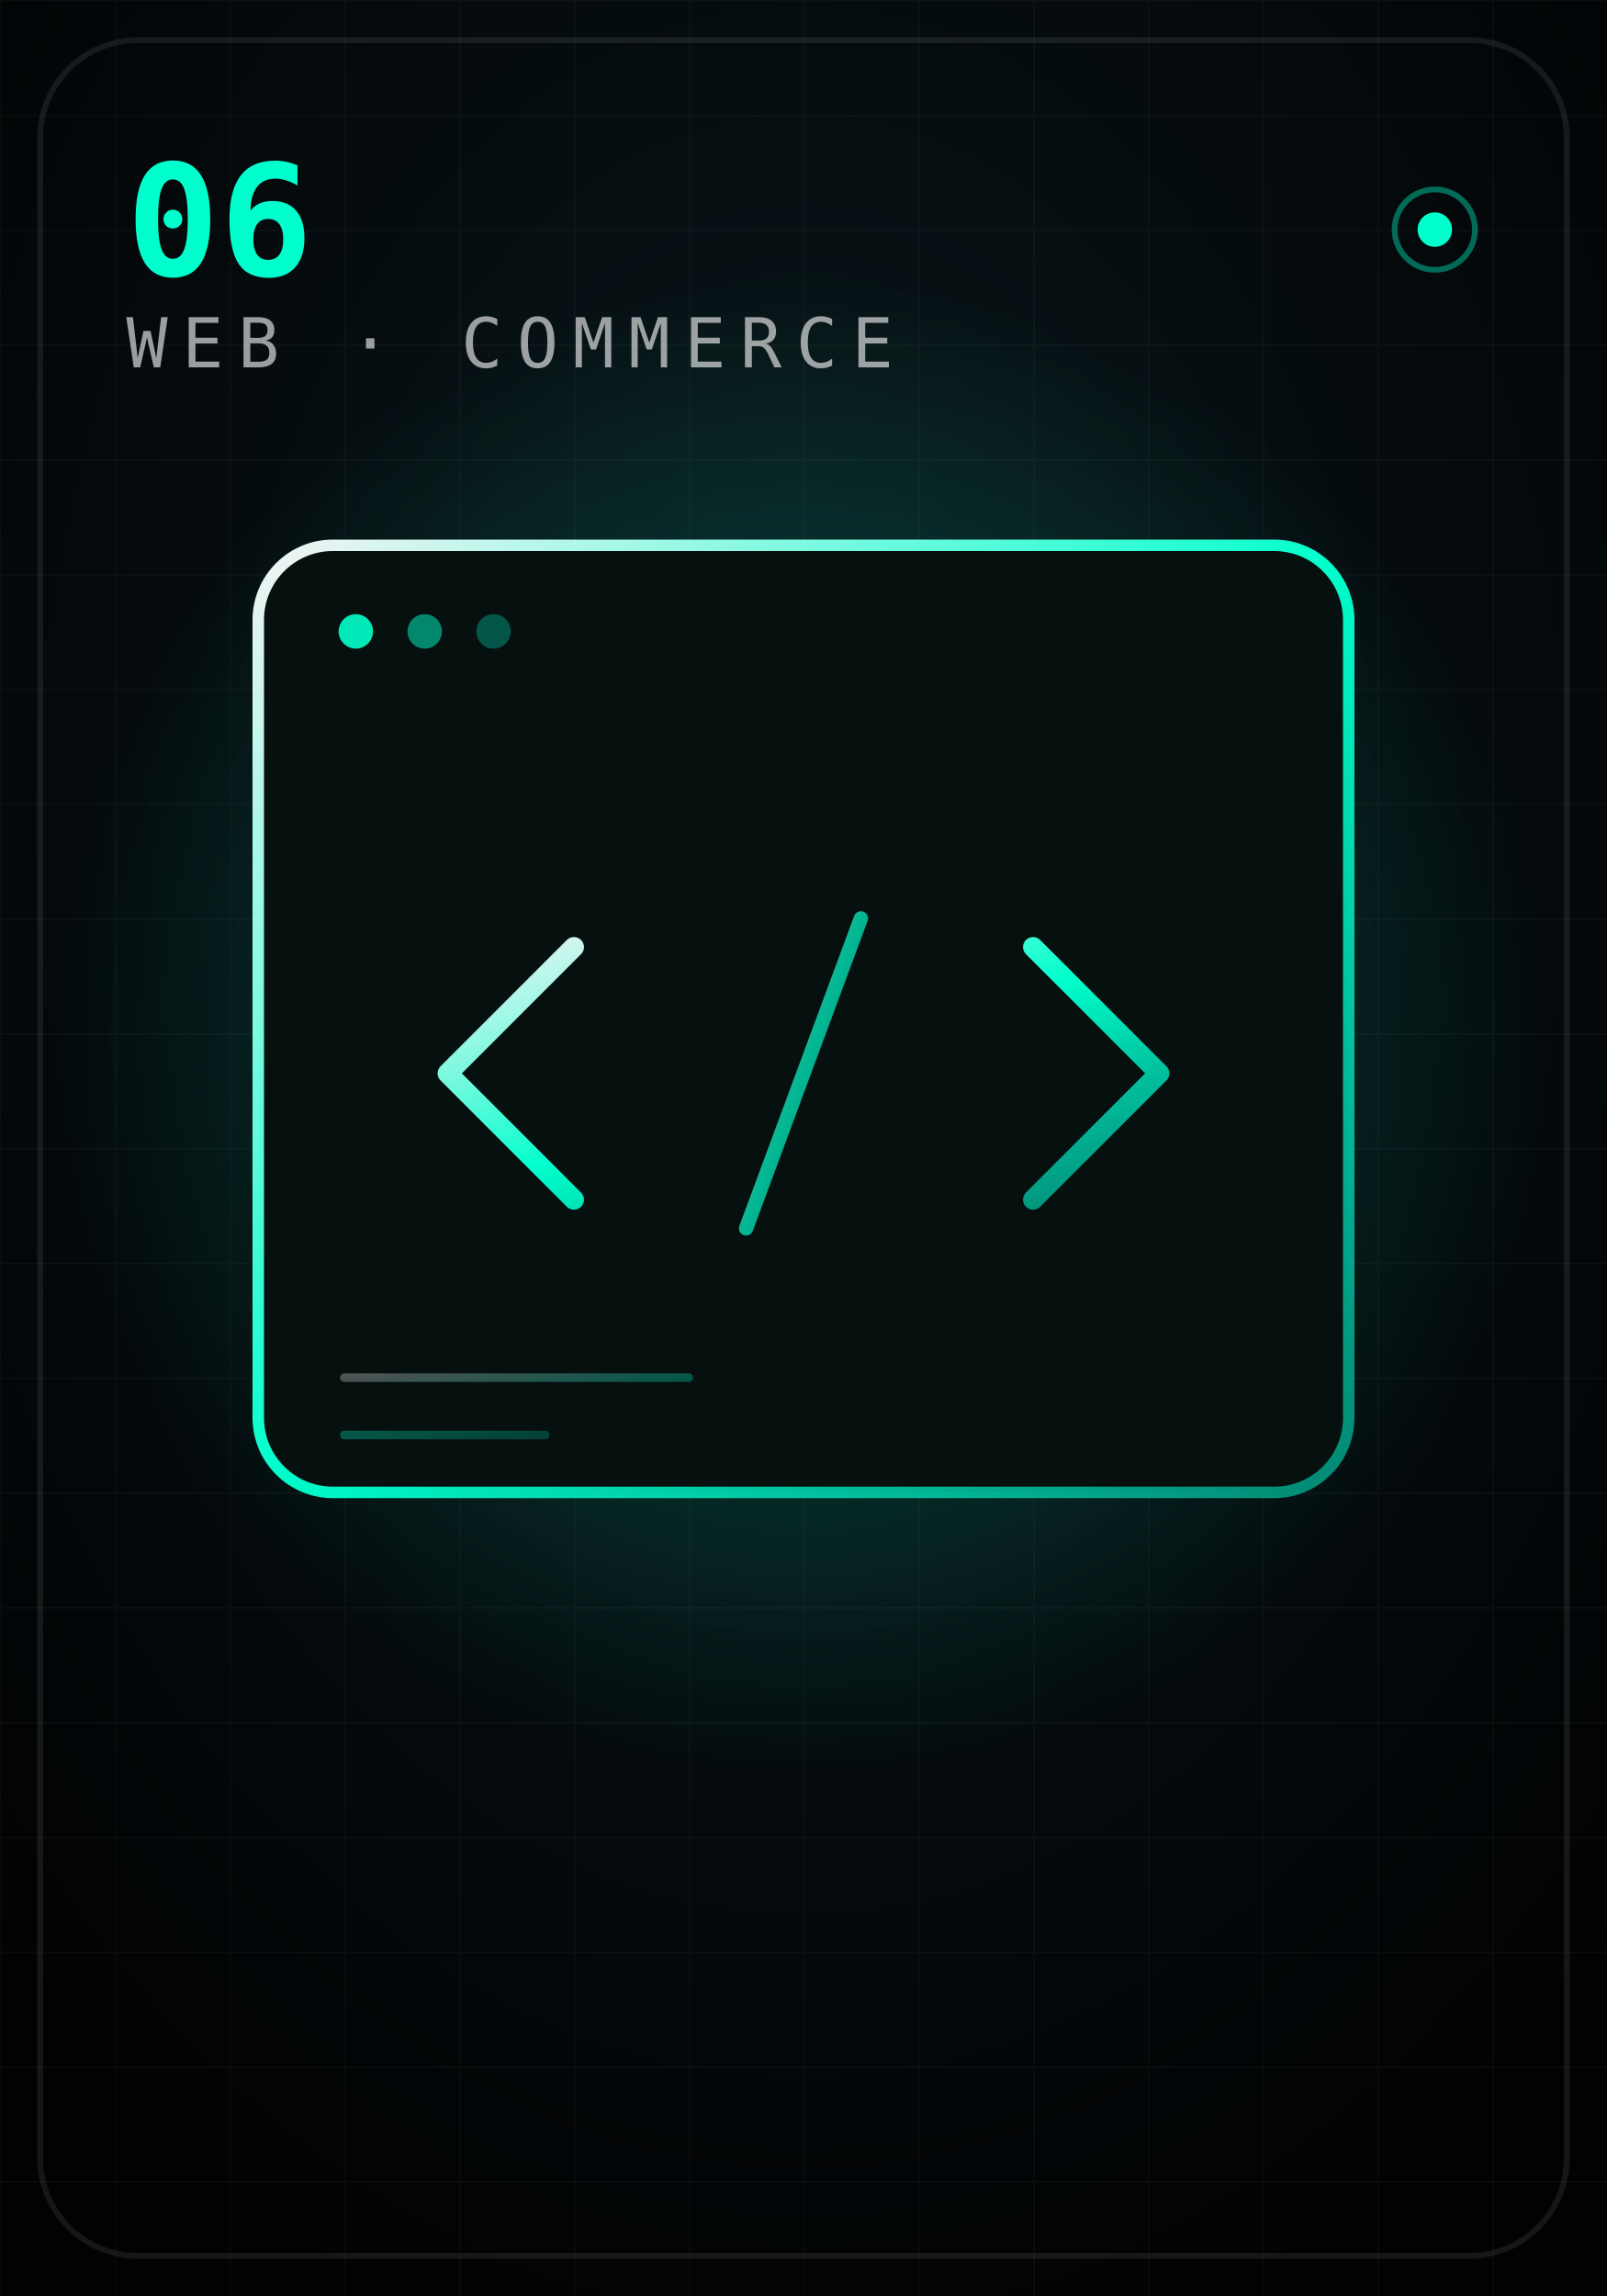
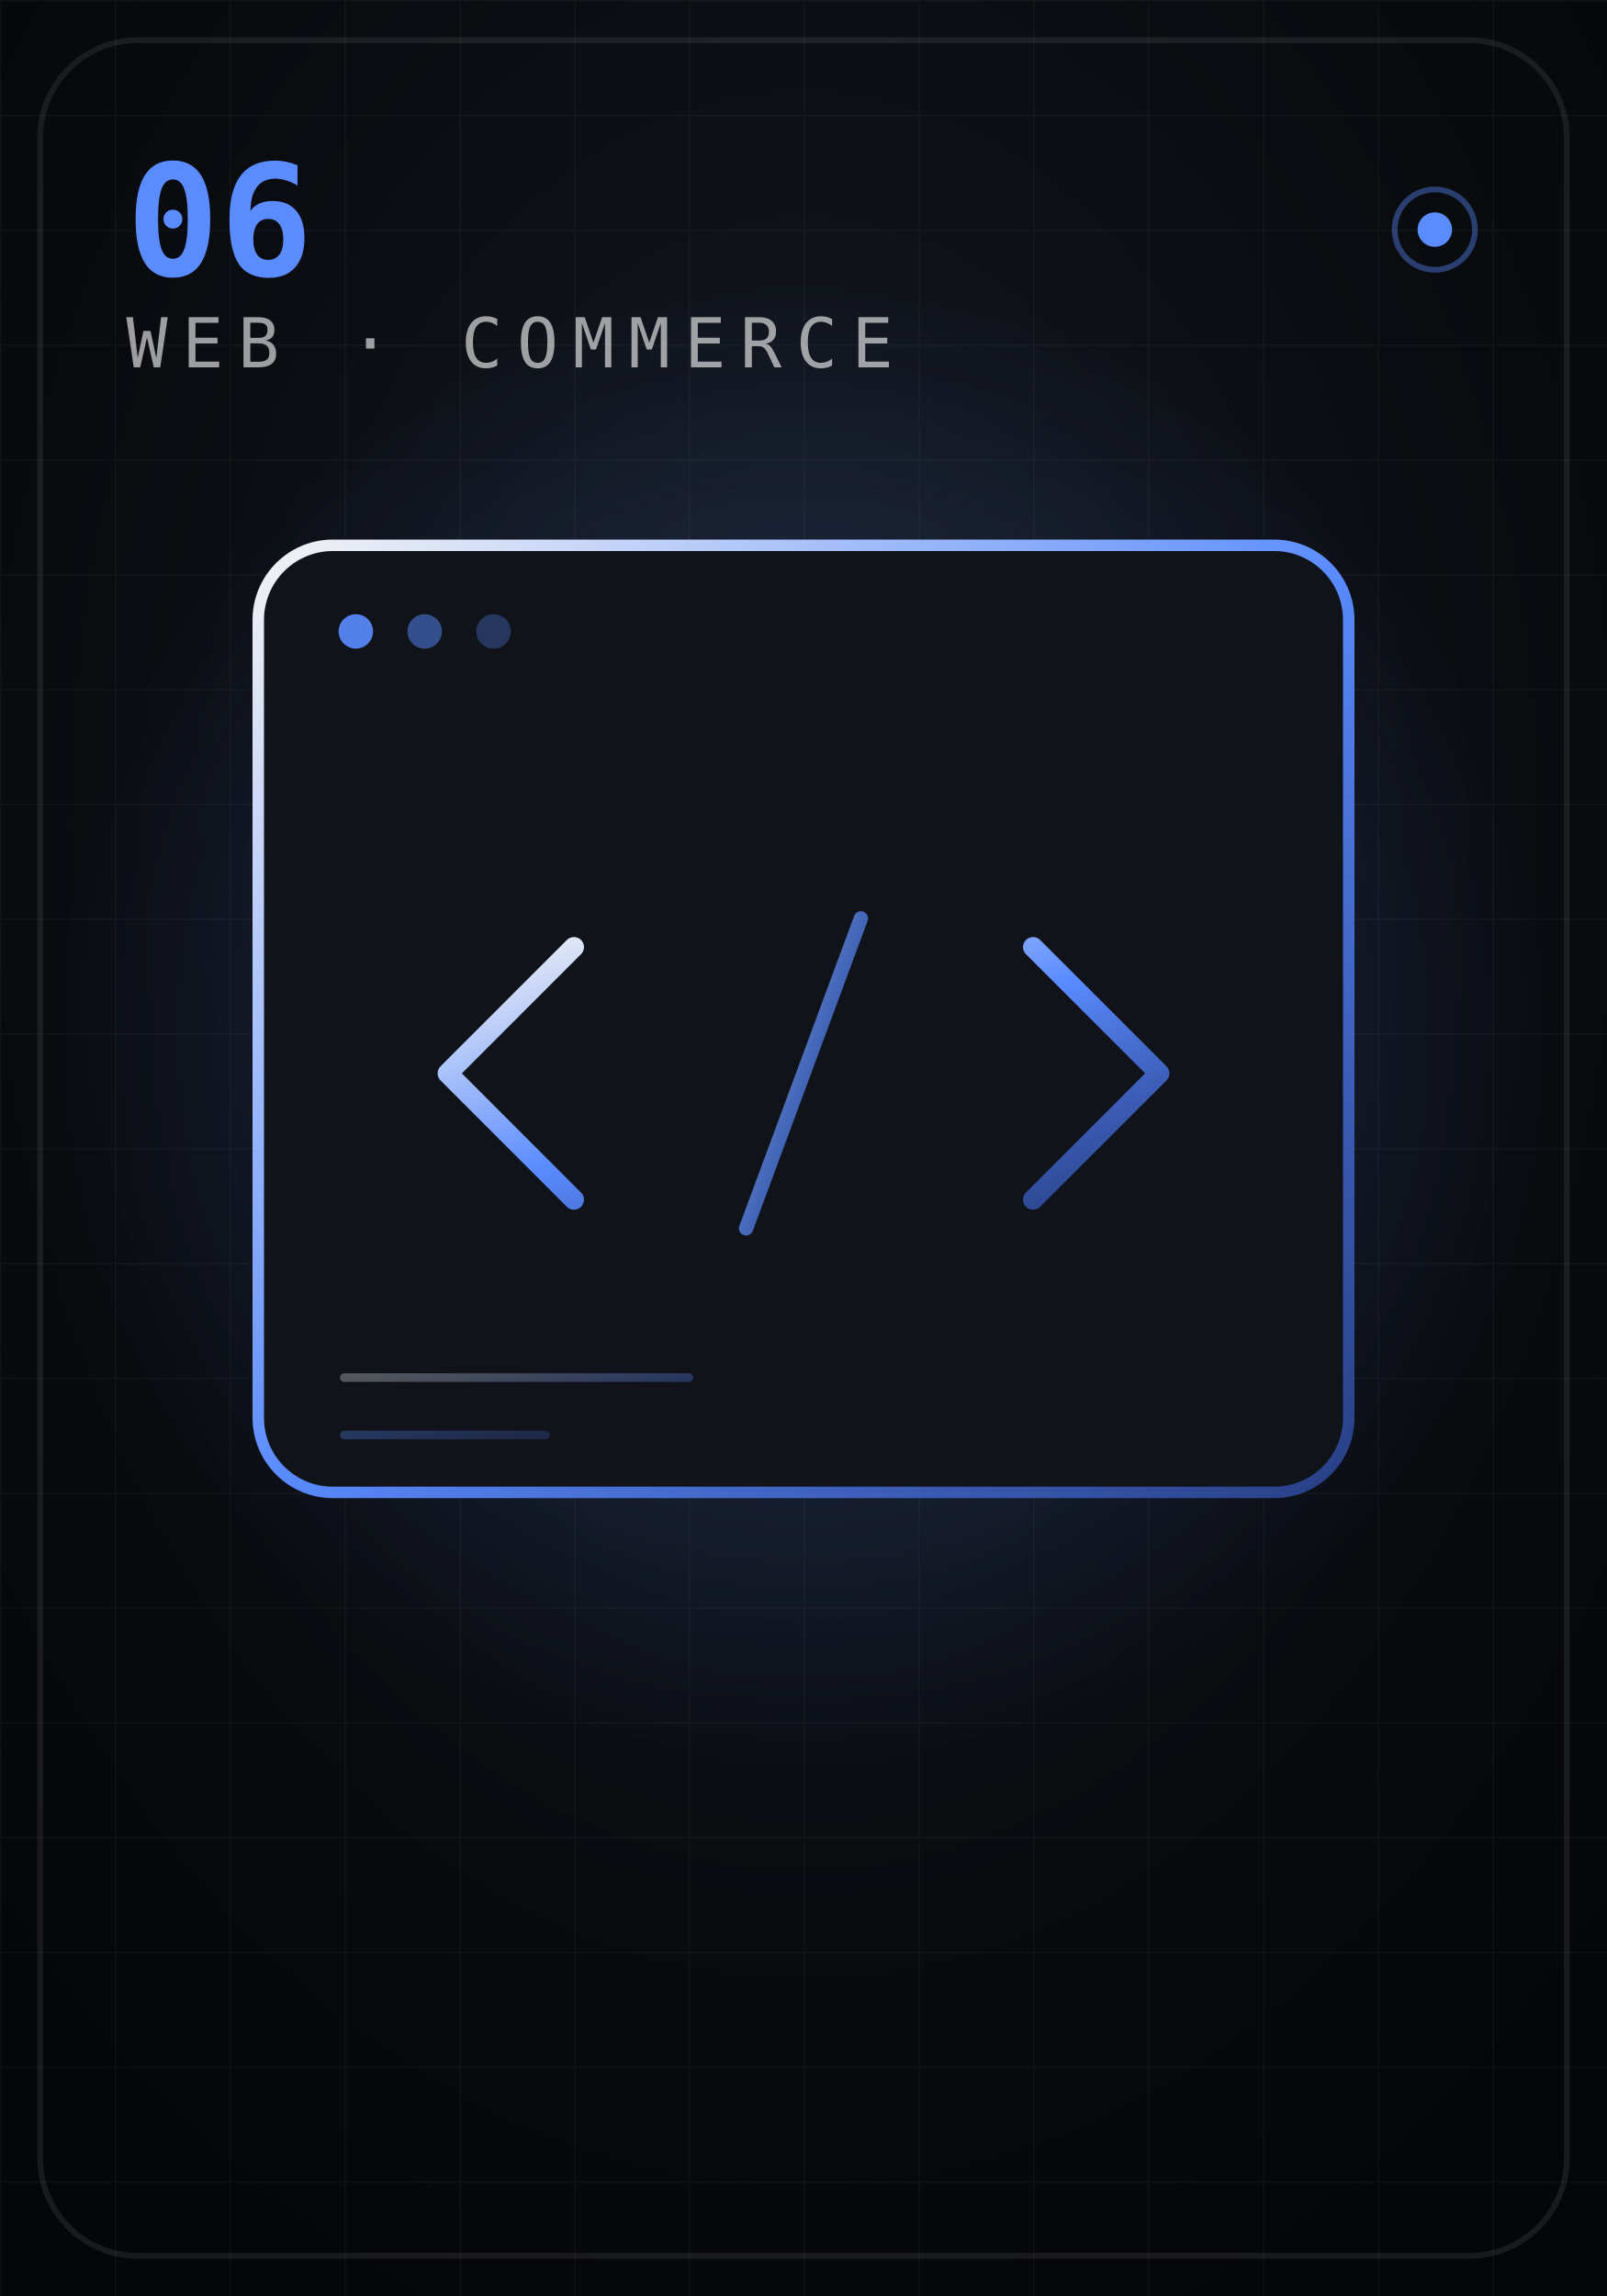
<svg xmlns="http://www.w3.org/2000/svg" viewBox="0 0 560 800" role="img" aria-label="Développement Fullstack">
  <defs>
    <radialGradient id="bg" cx="50%" cy="36%" r="70%">
-       <stop offset="0" stop-color="#0b1c20" />
-       <stop offset=".55" stop-color="#050b0e" />
-       <stop offset="1" stop-color="#010203" />
+       <stop offset="0" stop-color="#161b25" />
+       <stop offset=".55" stop-color="#0b0d12" />
+       <stop offset="1" stop-color="#050608" />
    </radialGradient>
    <radialGradient id="halo" cx="50%" cy="50%" r="50%">
-       <stop offset="0" stop-color="#00ffcc" stop-opacity=".28" />
-       <stop offset="1" stop-color="#00ffcc" stop-opacity="0" />
+       <stop offset="0" stop-color="#5b8cff" stop-opacity=".28" />
+       <stop offset="1" stop-color="#5b8cff" stop-opacity="0" />
    </radialGradient>
    <linearGradient id="ln" x1="0" y1="0" x2="1" y2="1">
      <stop offset="0" stop-color="#fff" stop-opacity=".95" />
-       <stop offset=".5" stop-color="#00ffcc" />
-       <stop offset="1" stop-color="#00d8b4" stop-opacity=".6" />
+       <stop offset=".5" stop-color="#5b8cff" />
+       <stop offset="1" stop-color="#3a5fcf" stop-opacity=".6" />
    </linearGradient>
    <pattern id="grid" width="40" height="40" patternUnits="userSpaceOnUse">
      <path d="M40 0H0V40" fill="none" stroke="#fff" stroke-opacity=".035" />
    </pattern>
  </defs>
  <rect width="560" height="800" fill="url(#bg)" />
  <rect width="560" height="800" fill="url(#grid)" />
  <circle cx="280" cy="360" r="260" fill="url(#halo)" />
  <rect x="14" y="14" width="532" height="772" rx="34" fill="none" stroke="#fff" stroke-opacity=".08" stroke-width="2" />
-   <text x="44" y="96" font-family="ui-monospace,SFMono-Regular,Menlo,monospace" font-size="54" font-weight="700" fill="#00ffcc">06</text>
+   <text x="44" y="96" font-family="ui-monospace,SFMono-Regular,Menlo,monospace" font-size="54" font-weight="700" fill="#5b8cff">06</text>
  <text x="44" y="128" font-family="ui-monospace,SFMono-Regular,Menlo,monospace" font-size="24" letter-spacing="5" fill="#fff" fill-opacity=".6">WEB · COMMERCE</text>
-   <circle cx="500" cy="80" r="6" fill="#00ffcc" />
-   <circle cx="500" cy="80" r="14" fill="none" stroke="#00ffcc" stroke-opacity=".4" stroke-width="2" />
+   <circle cx="500" cy="80" r="6" fill="#5b8cff" />
+   <circle cx="500" cy="80" r="14" fill="none" stroke="#5b8cff" stroke-opacity=".4" stroke-width="2" />
  <g fill="none" stroke="url(#ln)" stroke-width="4" stroke-linecap="round" stroke-linejoin="round">
-     <rect x="90" y="190" width="380" height="330" rx="26" fill="#06100f" />
+     <rect x="90" y="190" width="380" height="330" rx="26" fill="#10131a" />
    <path d="M90 250H470" stroke-opacity=".4" />
-     <circle cx="124" cy="220" r="6" fill="#00ffcc" fill-opacity="0.9" stroke="none" />
-     <circle cx="148" cy="220" r="6" fill="#00ffcc" fill-opacity="0.5" stroke="none" />
-     <circle cx="172" cy="220" r="6" fill="#00ffcc" fill-opacity="0.3" stroke="none" />
+     <circle cx="124" cy="220" r="6" fill="#5b8cff" fill-opacity="0.9" stroke="none" />
+     <circle cx="148" cy="220" r="6" fill="#5b8cff" fill-opacity="0.5" stroke="none" />
+     <circle cx="172" cy="220" r="6" fill="#5b8cff" fill-opacity="0.3" stroke="none" />
    <path d="M200 330l-44 44 44 44M360 330l44 44-44 44" stroke-width="7" />
    <path d="M300 320l-40 108" stroke-width="5" stroke-opacity=".7" />
    <path d="M120 480h120M120 500h70" stroke-opacity=".3" stroke-width="3" />
  </g>
</svg>
